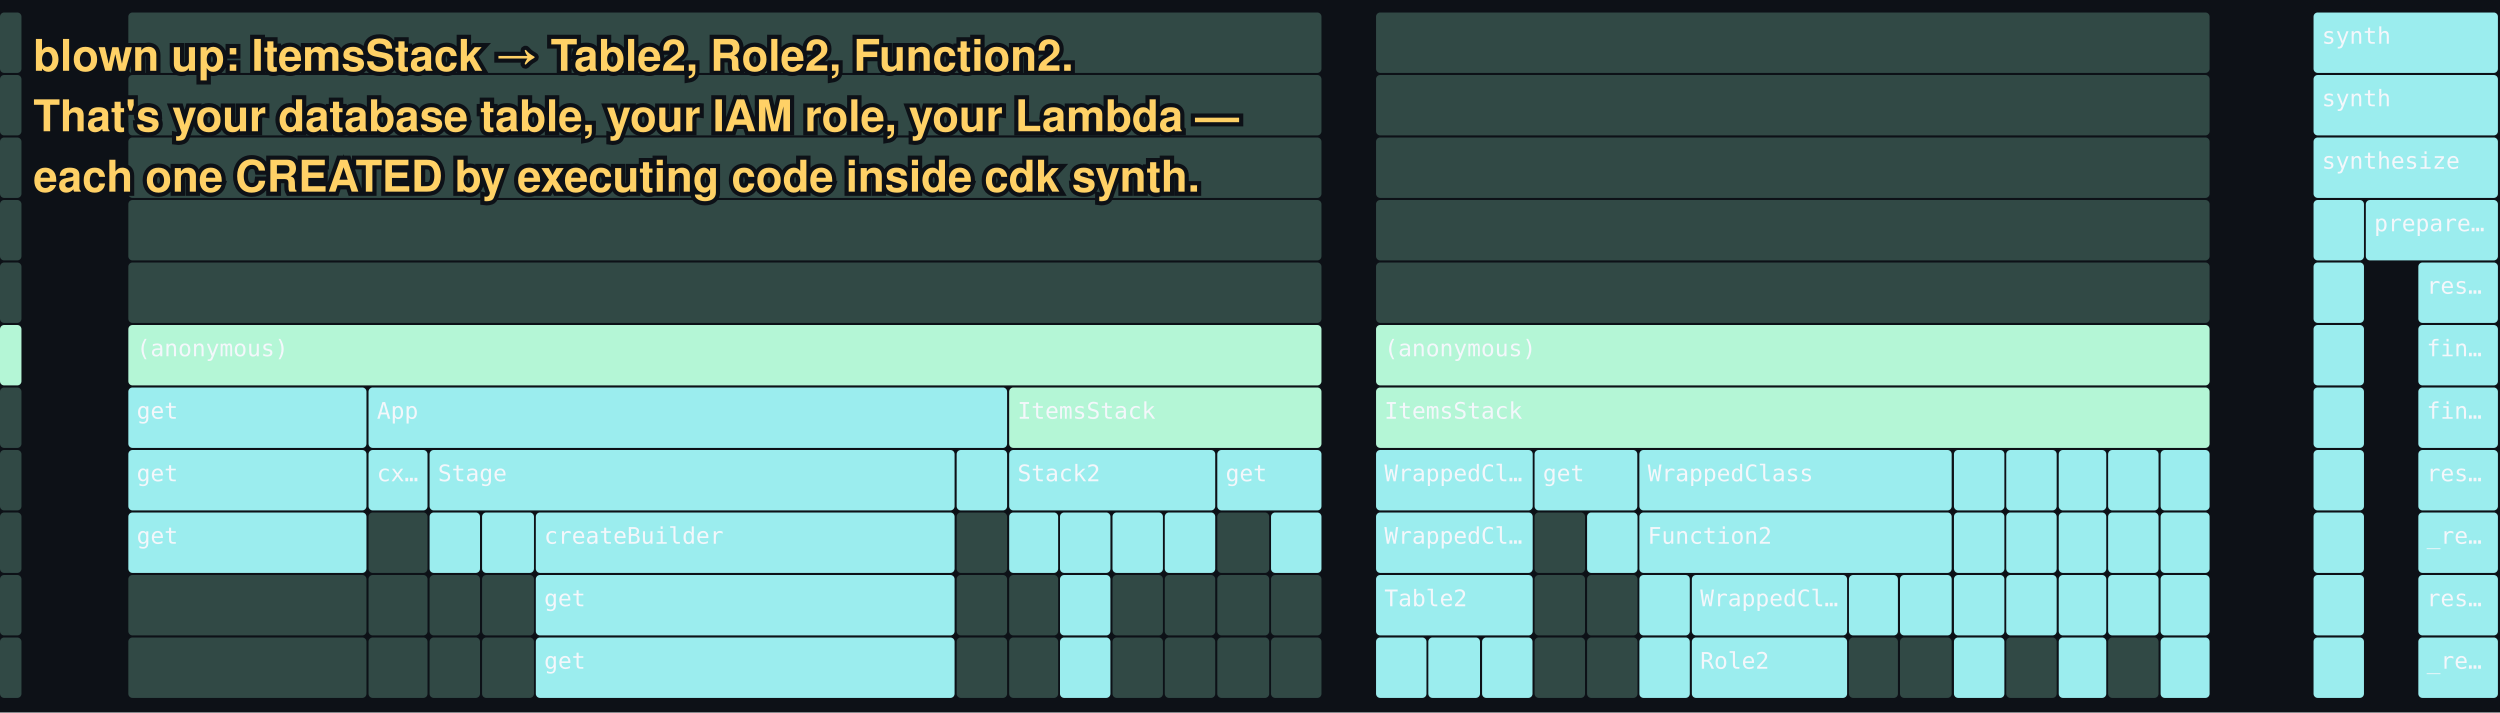
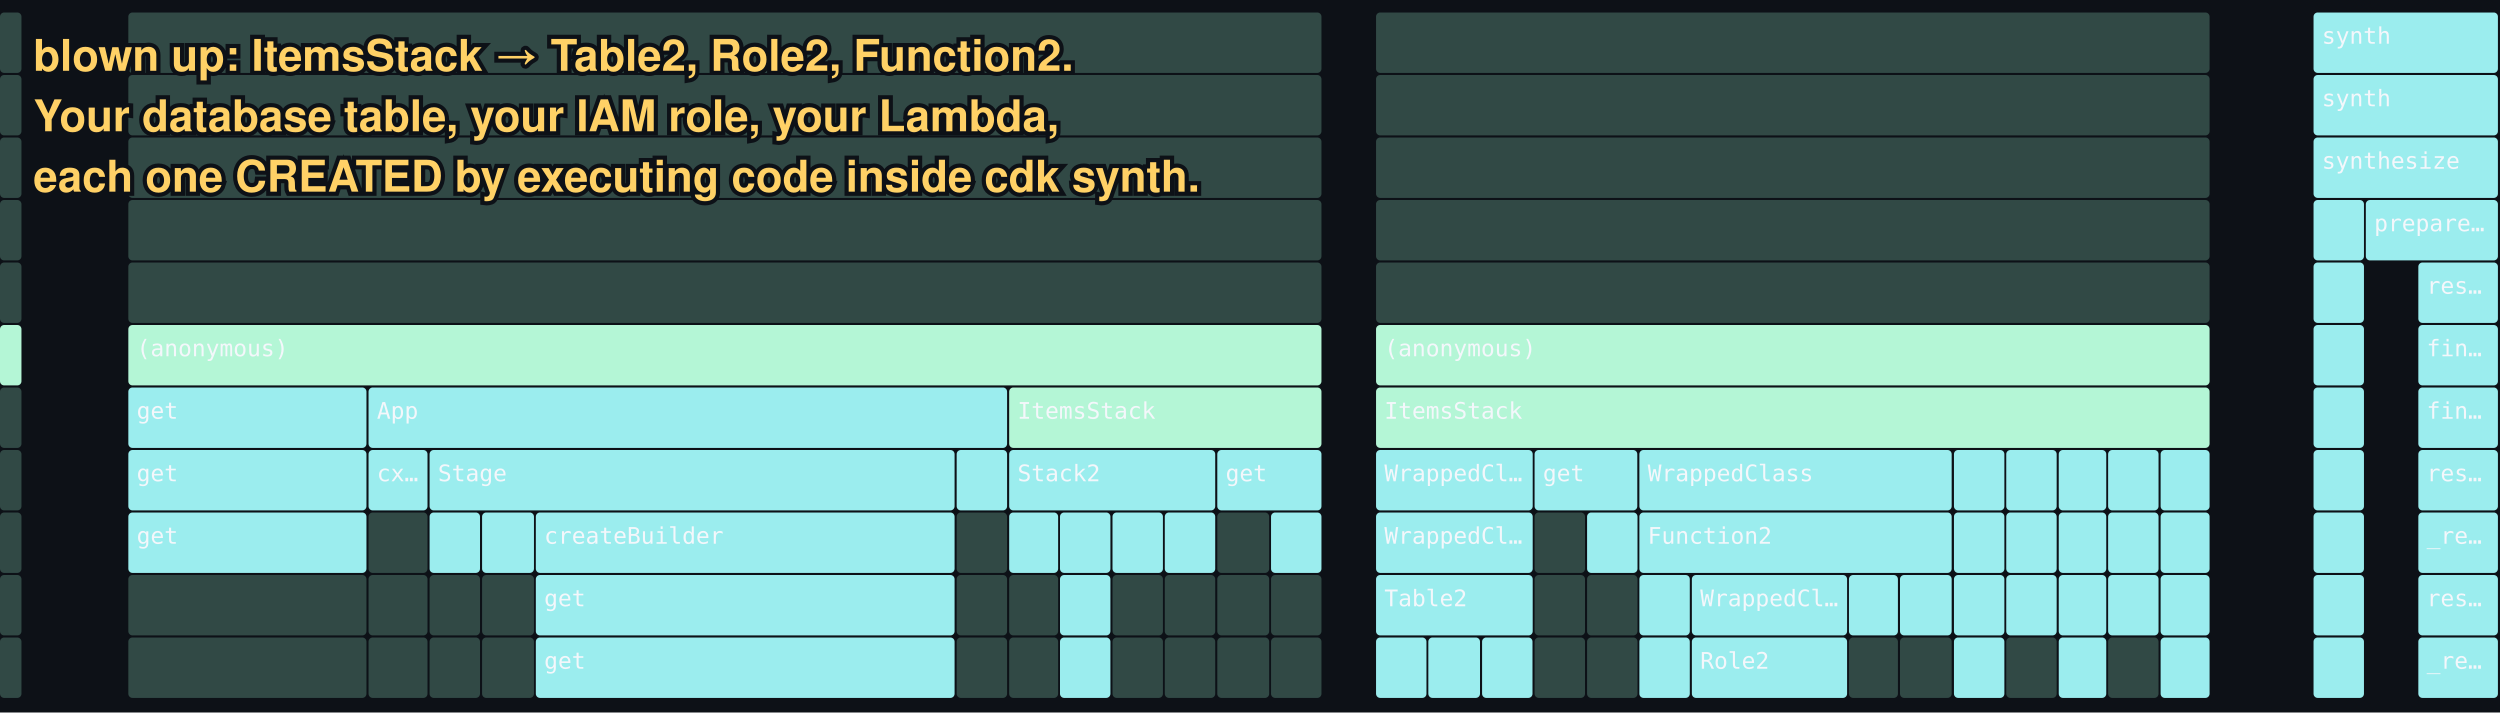
<svg xmlns="http://www.w3.org/2000/svg" width="1200" height="342" font-family="Menlo,Consolas,monospace">
  <rect width="1200" height="342" fill="#0d1117" />
  <rect x="0.0" y="306" width="10.3" height="29" rx="2" fill="#86cbb1" fill-opacity="0.3" />
  <rect x="0.0" y="276" width="10.3" height="29" rx="2" fill="#86cbb1" fill-opacity="0.3" />
  <rect x="0.0" y="246" width="10.3" height="29" rx="2" fill="#86cbb1" fill-opacity="0.3" />
  <rect x="0.0" y="216" width="10.3" height="29" rx="2" fill="#86cbb1" fill-opacity="0.3" />
  <rect x="0.0" y="186" width="10.3" height="29" rx="2" fill="#86cbb1" fill-opacity="0.3" />
  <rect x="0.0" y="156" width="10.3" height="29" rx="2" fill="#b4f6d6" />
  <rect x="0.0" y="126" width="10.3" height="29" rx="2" fill="#86cbb1" fill-opacity="0.3" />
  <rect x="0.0" y="96" width="10.3" height="29" rx="2" fill="#86cbb1" fill-opacity="0.3" />
  <rect x="0.0" y="66" width="10.3" height="29" rx="2" fill="#86cbb1" fill-opacity="0.3" />
  <rect x="0.0" y="36" width="10.3" height="29" rx="2" fill="#86cbb1" fill-opacity="0.3" />
  <rect x="0.0" y="6" width="10.3" height="29" rx="2" fill="#86cbb1" fill-opacity="0.3" />
  <rect x="61.6" y="306" width="114.3" height="29" rx="2" fill="#86cbb1" fill-opacity="0.3" />
  <rect x="61.6" y="276" width="114.3" height="29" rx="2" fill="#86cbb1" fill-opacity="0.3" />
  <rect x="61.6" y="246" width="114.3" height="29" rx="2" fill="#9bedee" />
  <text x="65.6" y="261" fill="#f4f7fb" font-size="11">get</text>
  <rect x="61.6" y="216" width="114.3" height="29" rx="2" fill="#9bedee" />
  <text x="65.6" y="231" fill="#f4f7fb" font-size="11">get</text>
  <rect x="61.6" y="186" width="114.3" height="29" rx="2" fill="#9bedee" />
  <text x="65.6" y="201" fill="#f4f7fb" font-size="11">get</text>
  <rect x="176.9" y="306" width="28.3" height="29" rx="2" fill="#86cbb1" fill-opacity="0.3" />
  <rect x="176.9" y="276" width="28.3" height="29" rx="2" fill="#86cbb1" fill-opacity="0.3" />
  <rect x="176.9" y="246" width="28.3" height="29" rx="2" fill="#86cbb1" fill-opacity="0.3" />
  <rect x="176.9" y="216" width="28.3" height="29" rx="2" fill="#9bedee" />
  <text x="180.9" y="231" fill="#f4f7fb" font-size="11">cx…</text>
  <rect x="206.2" y="306" width="24.2" height="29" rx="2" fill="#86cbb1" fill-opacity="0.3" />
  <rect x="206.2" y="276" width="24.2" height="29" rx="2" fill="#86cbb1" fill-opacity="0.3" />
  <rect x="206.2" y="246" width="24.2" height="29" rx="2" fill="#9bedee" />
  <rect x="231.4" y="306" width="24.9" height="29" rx="2" fill="#86cbb1" fill-opacity="0.3" />
  <rect x="231.4" y="276" width="24.9" height="29" rx="2" fill="#86cbb1" fill-opacity="0.3" />
  <rect x="231.4" y="246" width="24.9" height="29" rx="2" fill="#9bedee" />
  <rect x="257.2" y="306" width="201.0" height="29" rx="2" fill="#9bedee" />
  <text x="261.2" y="321" fill="#f4f7fb" font-size="11">get</text>
  <rect x="257.2" y="276" width="201.0" height="29" rx="2" fill="#9bedee" />
  <text x="261.2" y="291" fill="#f4f7fb" font-size="11">get</text>
  <rect x="257.2" y="246" width="201.0" height="29" rx="2" fill="#9bedee" />
  <text x="261.2" y="261" fill="#f4f7fb" font-size="11">createBuilder</text>
  <rect x="206.2" y="216" width="252.0" height="29" rx="2" fill="#9bedee" />
  <text x="210.2" y="231" fill="#f4f7fb" font-size="11">Stage</text>
  <rect x="459.2" y="306" width="24.2" height="29" rx="2" fill="#86cbb1" fill-opacity="0.3" />
  <rect x="459.2" y="276" width="24.2" height="29" rx="2" fill="#86cbb1" fill-opacity="0.3" />
  <rect x="459.2" y="246" width="24.2" height="29" rx="2" fill="#86cbb1" fill-opacity="0.3" />
  <rect x="459.2" y="216" width="24.2" height="29" rx="2" fill="#9bedee" />
  <rect x="176.9" y="186" width="306.5" height="29" rx="2" fill="#9bedee" />
  <text x="180.9" y="201" fill="#f4f7fb" font-size="11">App</text>
  <rect x="484.4" y="306" width="23.5" height="29" rx="2" fill="#86cbb1" fill-opacity="0.3" />
  <rect x="484.4" y="276" width="23.5" height="29" rx="2" fill="#86cbb1" fill-opacity="0.3" />
  <rect x="484.4" y="246" width="23.5" height="29" rx="2" fill="#9bedee" />
  <rect x="508.8" y="306" width="24.2" height="29" rx="2" fill="#9bedee" />
  <rect x="508.8" y="276" width="24.2" height="29" rx="2" fill="#9bedee" />
  <rect x="508.8" y="246" width="24.2" height="29" rx="2" fill="#9bedee" />
  <rect x="534.0" y="306" width="24.2" height="29" rx="2" fill="#86cbb1" fill-opacity="0.3" />
  <rect x="534.0" y="276" width="24.2" height="29" rx="2" fill="#86cbb1" fill-opacity="0.3" />
  <rect x="534.0" y="246" width="24.2" height="29" rx="2" fill="#9bedee" />
  <rect x="559.1" y="306" width="24.2" height="29" rx="2" fill="#86cbb1" fill-opacity="0.3" />
  <rect x="559.1" y="276" width="24.2" height="29" rx="2" fill="#86cbb1" fill-opacity="0.3" />
  <rect x="559.1" y="246" width="24.2" height="29" rx="2" fill="#9bedee" />
  <rect x="484.4" y="216" width="98.9" height="29" rx="2" fill="#9bedee" />
  <text x="488.4" y="231" fill="#f4f7fb" font-size="11">Stack2</text>
  <rect x="584.3" y="306" width="24.9" height="29" rx="2" fill="#86cbb1" fill-opacity="0.3" />
  <rect x="584.3" y="276" width="24.9" height="29" rx="2" fill="#86cbb1" fill-opacity="0.3" />
  <rect x="584.3" y="246" width="24.9" height="29" rx="2" fill="#86cbb1" fill-opacity="0.3" />
  <rect x="610.1" y="306" width="24.2" height="29" rx="2" fill="#86cbb1" fill-opacity="0.3" />
  <rect x="610.1" y="276" width="24.2" height="29" rx="2" fill="#86cbb1" fill-opacity="0.3" />
  <rect x="610.1" y="246" width="24.2" height="29" rx="2" fill="#9bedee" />
  <rect x="584.3" y="216" width="50.0" height="29" rx="2" fill="#9bedee" />
  <text x="588.3" y="231" fill="#f4f7fb" font-size="11">get</text>
  <rect x="484.4" y="186" width="149.9" height="29" rx="2" fill="#b4f6d6" />
  <text x="488.4" y="201" fill="#f4f7fb" font-size="11">ItemsStack</text>
  <rect x="61.6" y="156" width="572.7" height="29" rx="2" fill="#b4f6d6" />
  <text x="65.6" y="171" fill="#f4f7fb" font-size="11">(anonymous)</text>
  <rect x="61.6" y="126" width="572.7" height="29" rx="2" fill="#86cbb1" fill-opacity="0.3" />
  <rect x="61.6" y="96" width="572.7" height="29" rx="2" fill="#86cbb1" fill-opacity="0.3" />
  <rect x="61.6" y="66" width="572.7" height="29" rx="2" fill="#86cbb1" fill-opacity="0.3" />
  <rect x="61.6" y="36" width="572.7" height="29" rx="2" fill="#86cbb1" fill-opacity="0.3" />
  <rect x="61.6" y="6" width="572.7" height="29" rx="2" fill="#86cbb1" fill-opacity="0.3" />
  <rect x="660.5" y="306" width="24.2" height="29" rx="2" fill="#9bedee" />
  <rect x="685.6" y="306" width="24.8" height="29" rx="2" fill="#9bedee" />
  <rect x="711.4" y="306" width="24.2" height="29" rx="2" fill="#9bedee" />
  <rect x="660.5" y="276" width="75.2" height="29" rx="2" fill="#9bedee" />
  <text x="664.5" y="291" fill="#f4f7fb" font-size="11">Table2</text>
  <rect x="660.5" y="246" width="75.2" height="29" rx="2" fill="#9bedee" />
  <text x="664.5" y="261" fill="#f4f7fb" font-size="11">WrappedCl…</text>
  <rect x="660.5" y="216" width="75.2" height="29" rx="2" fill="#9bedee" />
  <text x="664.5" y="231" fill="#f4f7fb" font-size="11">WrappedCl…</text>
  <rect x="736.6" y="306" width="24.2" height="29" rx="2" fill="#86cbb1" fill-opacity="0.3" />
  <rect x="736.6" y="276" width="24.2" height="29" rx="2" fill="#86cbb1" fill-opacity="0.3" />
  <rect x="736.6" y="246" width="24.2" height="29" rx="2" fill="#86cbb1" fill-opacity="0.3" />
  <rect x="761.8" y="306" width="24.2" height="29" rx="2" fill="#86cbb1" fill-opacity="0.3" />
  <rect x="761.8" y="276" width="24.2" height="29" rx="2" fill="#86cbb1" fill-opacity="0.3" />
  <rect x="761.8" y="246" width="24.2" height="29" rx="2" fill="#9bedee" />
  <rect x="736.6" y="216" width="49.3" height="29" rx="2" fill="#9bedee" />
  <text x="740.6" y="231" fill="#f4f7fb" font-size="11">get</text>
  <rect x="786.9" y="306" width="24.2" height="29" rx="2" fill="#9bedee" />
  <rect x="786.9" y="276" width="24.2" height="29" rx="2" fill="#9bedee" />
  <rect x="812.1" y="306" width="74.5" height="29" rx="2" fill="#9bedee" />
  <text x="816.1" y="321" fill="#f4f7fb" font-size="11">Role2</text>
  <rect x="812.1" y="276" width="74.5" height="29" rx="2" fill="#9bedee" />
  <text x="816.1" y="291" fill="#f4f7fb" font-size="11">WrappedCl…</text>
  <rect x="887.5" y="306" width="23.5" height="29" rx="2" fill="#86cbb1" fill-opacity="0.3" />
  <rect x="887.5" y="276" width="23.5" height="29" rx="2" fill="#9bedee" />
  <rect x="912.0" y="306" width="24.8" height="29" rx="2" fill="#86cbb1" fill-opacity="0.3" />
  <rect x="912.0" y="276" width="24.8" height="29" rx="2" fill="#9bedee" />
  <rect x="786.9" y="246" width="149.9" height="29" rx="2" fill="#9bedee" />
  <text x="790.9" y="261" fill="#f4f7fb" font-size="11">Function2</text>
  <rect x="786.9" y="216" width="149.9" height="29" rx="2" fill="#9bedee" />
  <text x="790.9" y="231" fill="#f4f7fb" font-size="11">WrappedClass</text>
  <rect x="937.9" y="306" width="24.2" height="29" rx="2" fill="#9bedee" />
  <rect x="937.9" y="276" width="24.2" height="29" rx="2" fill="#9bedee" />
  <rect x="937.9" y="246" width="24.2" height="29" rx="2" fill="#9bedee" />
  <rect x="937.9" y="216" width="24.2" height="29" rx="2" fill="#9bedee" />
  <rect x="963.0" y="306" width="24.2" height="29" rx="2" fill="#86cbb1" fill-opacity="0.3" />
  <rect x="963.0" y="276" width="24.2" height="29" rx="2" fill="#9bedee" />
  <rect x="963.0" y="246" width="24.2" height="29" rx="2" fill="#9bedee" />
  <rect x="963.0" y="216" width="24.2" height="29" rx="2" fill="#9bedee" />
  <rect x="988.2" y="306" width="22.8" height="29" rx="2" fill="#9bedee" />
  <rect x="988.2" y="276" width="22.8" height="29" rx="2" fill="#9bedee" />
  <rect x="988.2" y="246" width="22.8" height="29" rx="2" fill="#9bedee" />
  <rect x="988.2" y="216" width="22.8" height="29" rx="2" fill="#9bedee" />
  <rect x="1011.9" y="306" width="24.2" height="29" rx="2" fill="#86cbb1" fill-opacity="0.3" />
  <rect x="1011.9" y="276" width="24.2" height="29" rx="2" fill="#9bedee" />
  <rect x="1011.9" y="246" width="24.2" height="29" rx="2" fill="#9bedee" />
  <rect x="1011.9" y="216" width="24.2" height="29" rx="2" fill="#9bedee" />
  <rect x="1037.1" y="306" width="23.5" height="29" rx="2" fill="#9bedee" />
  <rect x="1037.1" y="276" width="23.5" height="29" rx="2" fill="#9bedee" />
  <rect x="1037.1" y="246" width="23.5" height="29" rx="2" fill="#9bedee" />
  <rect x="1037.1" y="216" width="23.5" height="29" rx="2" fill="#9bedee" />
  <rect x="660.5" y="186" width="400.1" height="29" rx="2" fill="#b4f6d6" />
  <text x="664.5" y="201" fill="#f4f7fb" font-size="11">ItemsStack</text>
  <rect x="660.5" y="156" width="400.1" height="29" rx="2" fill="#b4f6d6" />
  <text x="664.5" y="171" fill="#f4f7fb" font-size="11">(anonymous)</text>
  <rect x="660.5" y="126" width="400.1" height="29" rx="2" fill="#86cbb1" fill-opacity="0.3" />
  <rect x="660.5" y="96" width="400.1" height="29" rx="2" fill="#86cbb1" fill-opacity="0.3" />
  <rect x="660.5" y="66" width="400.1" height="29" rx="2" fill="#86cbb1" fill-opacity="0.3" />
  <rect x="660.5" y="36" width="400.1" height="29" rx="2" fill="#86cbb1" fill-opacity="0.3" />
  <rect x="660.5" y="6" width="400.1" height="29" rx="2" fill="#86cbb1" fill-opacity="0.3" />
  <rect x="1110.5" y="306" width="24.2" height="29" rx="2" fill="#9bedee" />
  <rect x="1110.5" y="276" width="24.2" height="29" rx="2" fill="#9bedee" />
  <rect x="1110.5" y="246" width="24.2" height="29" rx="2" fill="#9bedee" />
  <rect x="1110.5" y="216" width="24.2" height="29" rx="2" fill="#9bedee" />
  <rect x="1110.5" y="186" width="24.2" height="29" rx="2" fill="#9bedee" />
  <rect x="1110.5" y="156" width="24.2" height="29" rx="2" fill="#9bedee" />
  <rect x="1110.5" y="126" width="24.2" height="29" rx="2" fill="#9bedee" />
  <rect x="1110.5" y="96" width="24.2" height="29" rx="2" fill="#9bedee" />
  <rect x="1160.8" y="306" width="38.2" height="29" rx="2" fill="#9bedee" />
  <text x="1164.8" y="321" fill="#f4f7fb" font-size="11">_re…</text>
  <rect x="1160.8" y="276" width="38.2" height="29" rx="2" fill="#9bedee" />
  <text x="1164.8" y="291" fill="#f4f7fb" font-size="11">res…</text>
  <rect x="1160.8" y="246" width="38.2" height="29" rx="2" fill="#9bedee" />
  <text x="1164.8" y="261" fill="#f4f7fb" font-size="11">_re…</text>
  <rect x="1160.8" y="216" width="38.2" height="29" rx="2" fill="#9bedee" />
  <text x="1164.8" y="231" fill="#f4f7fb" font-size="11">res…</text>
  <rect x="1160.8" y="186" width="38.2" height="29" rx="2" fill="#9bedee" />
  <text x="1164.8" y="201" fill="#f4f7fb" font-size="11">fin…</text>
  <rect x="1160.8" y="156" width="38.2" height="29" rx="2" fill="#9bedee" />
  <text x="1164.8" y="171" fill="#f4f7fb" font-size="11">fin…</text>
  <rect x="1160.8" y="126" width="38.2" height="29" rx="2" fill="#9bedee" />
  <text x="1164.8" y="141" fill="#f4f7fb" font-size="11">res…</text>
  <rect x="1135.6" y="96" width="63.4" height="29" rx="2" fill="#9bedee" />
  <text x="1139.6" y="111" fill="#f4f7fb" font-size="11">prepare…</text>
  <rect x="1110.5" y="66" width="88.5" height="29" rx="2" fill="#9bedee" />
  <text x="1114.5" y="81" fill="#f4f7fb" font-size="11">synthesize</text>
  <rect x="1110.5" y="36" width="88.5" height="29" rx="2" fill="#9bedee" />
  <text x="1114.5" y="51" fill="#f4f7fb" font-size="11">synth</text>
  <rect x="1110.5" y="6" width="88.5" height="29" rx="2" fill="#9bedee" />
  <text x="1114.5" y="21" fill="#f4f7fb" font-size="11">synth</text>
  <text x="16" y="34" fill="#ffd166" font-size="21" font-weight="bold" font-family="Helvetica,Arial,sans-serif" stroke="#0d1117" stroke-width="4" paint-order="stroke">blown up: ItemsStack → Table2, Role2, Function2.</text>
-   <text x="16" y="63" fill="#ffd166" font-size="21" font-weight="bold" font-family="Helvetica,Arial,sans-serif" stroke="#0d1117" stroke-width="4" paint-order="stroke">That's your database table, your IAM role, your Lambda —</text>
+   <text x="16" y="63" fill="#ffd166" font-size="21" font-weight="bold" font-family="Helvetica,Arial,sans-serif" stroke="#0d1117" stroke-width="4" paint-order="stroke">Your database table, your IAM role, your Lambda,</text>
  <text x="16" y="92" fill="#ffd166" font-size="21" font-weight="bold" font-family="Helvetica,Arial,sans-serif" stroke="#0d1117" stroke-width="4" paint-order="stroke">each one CREATED by executing code inside cdk synth.</text>
</svg>
